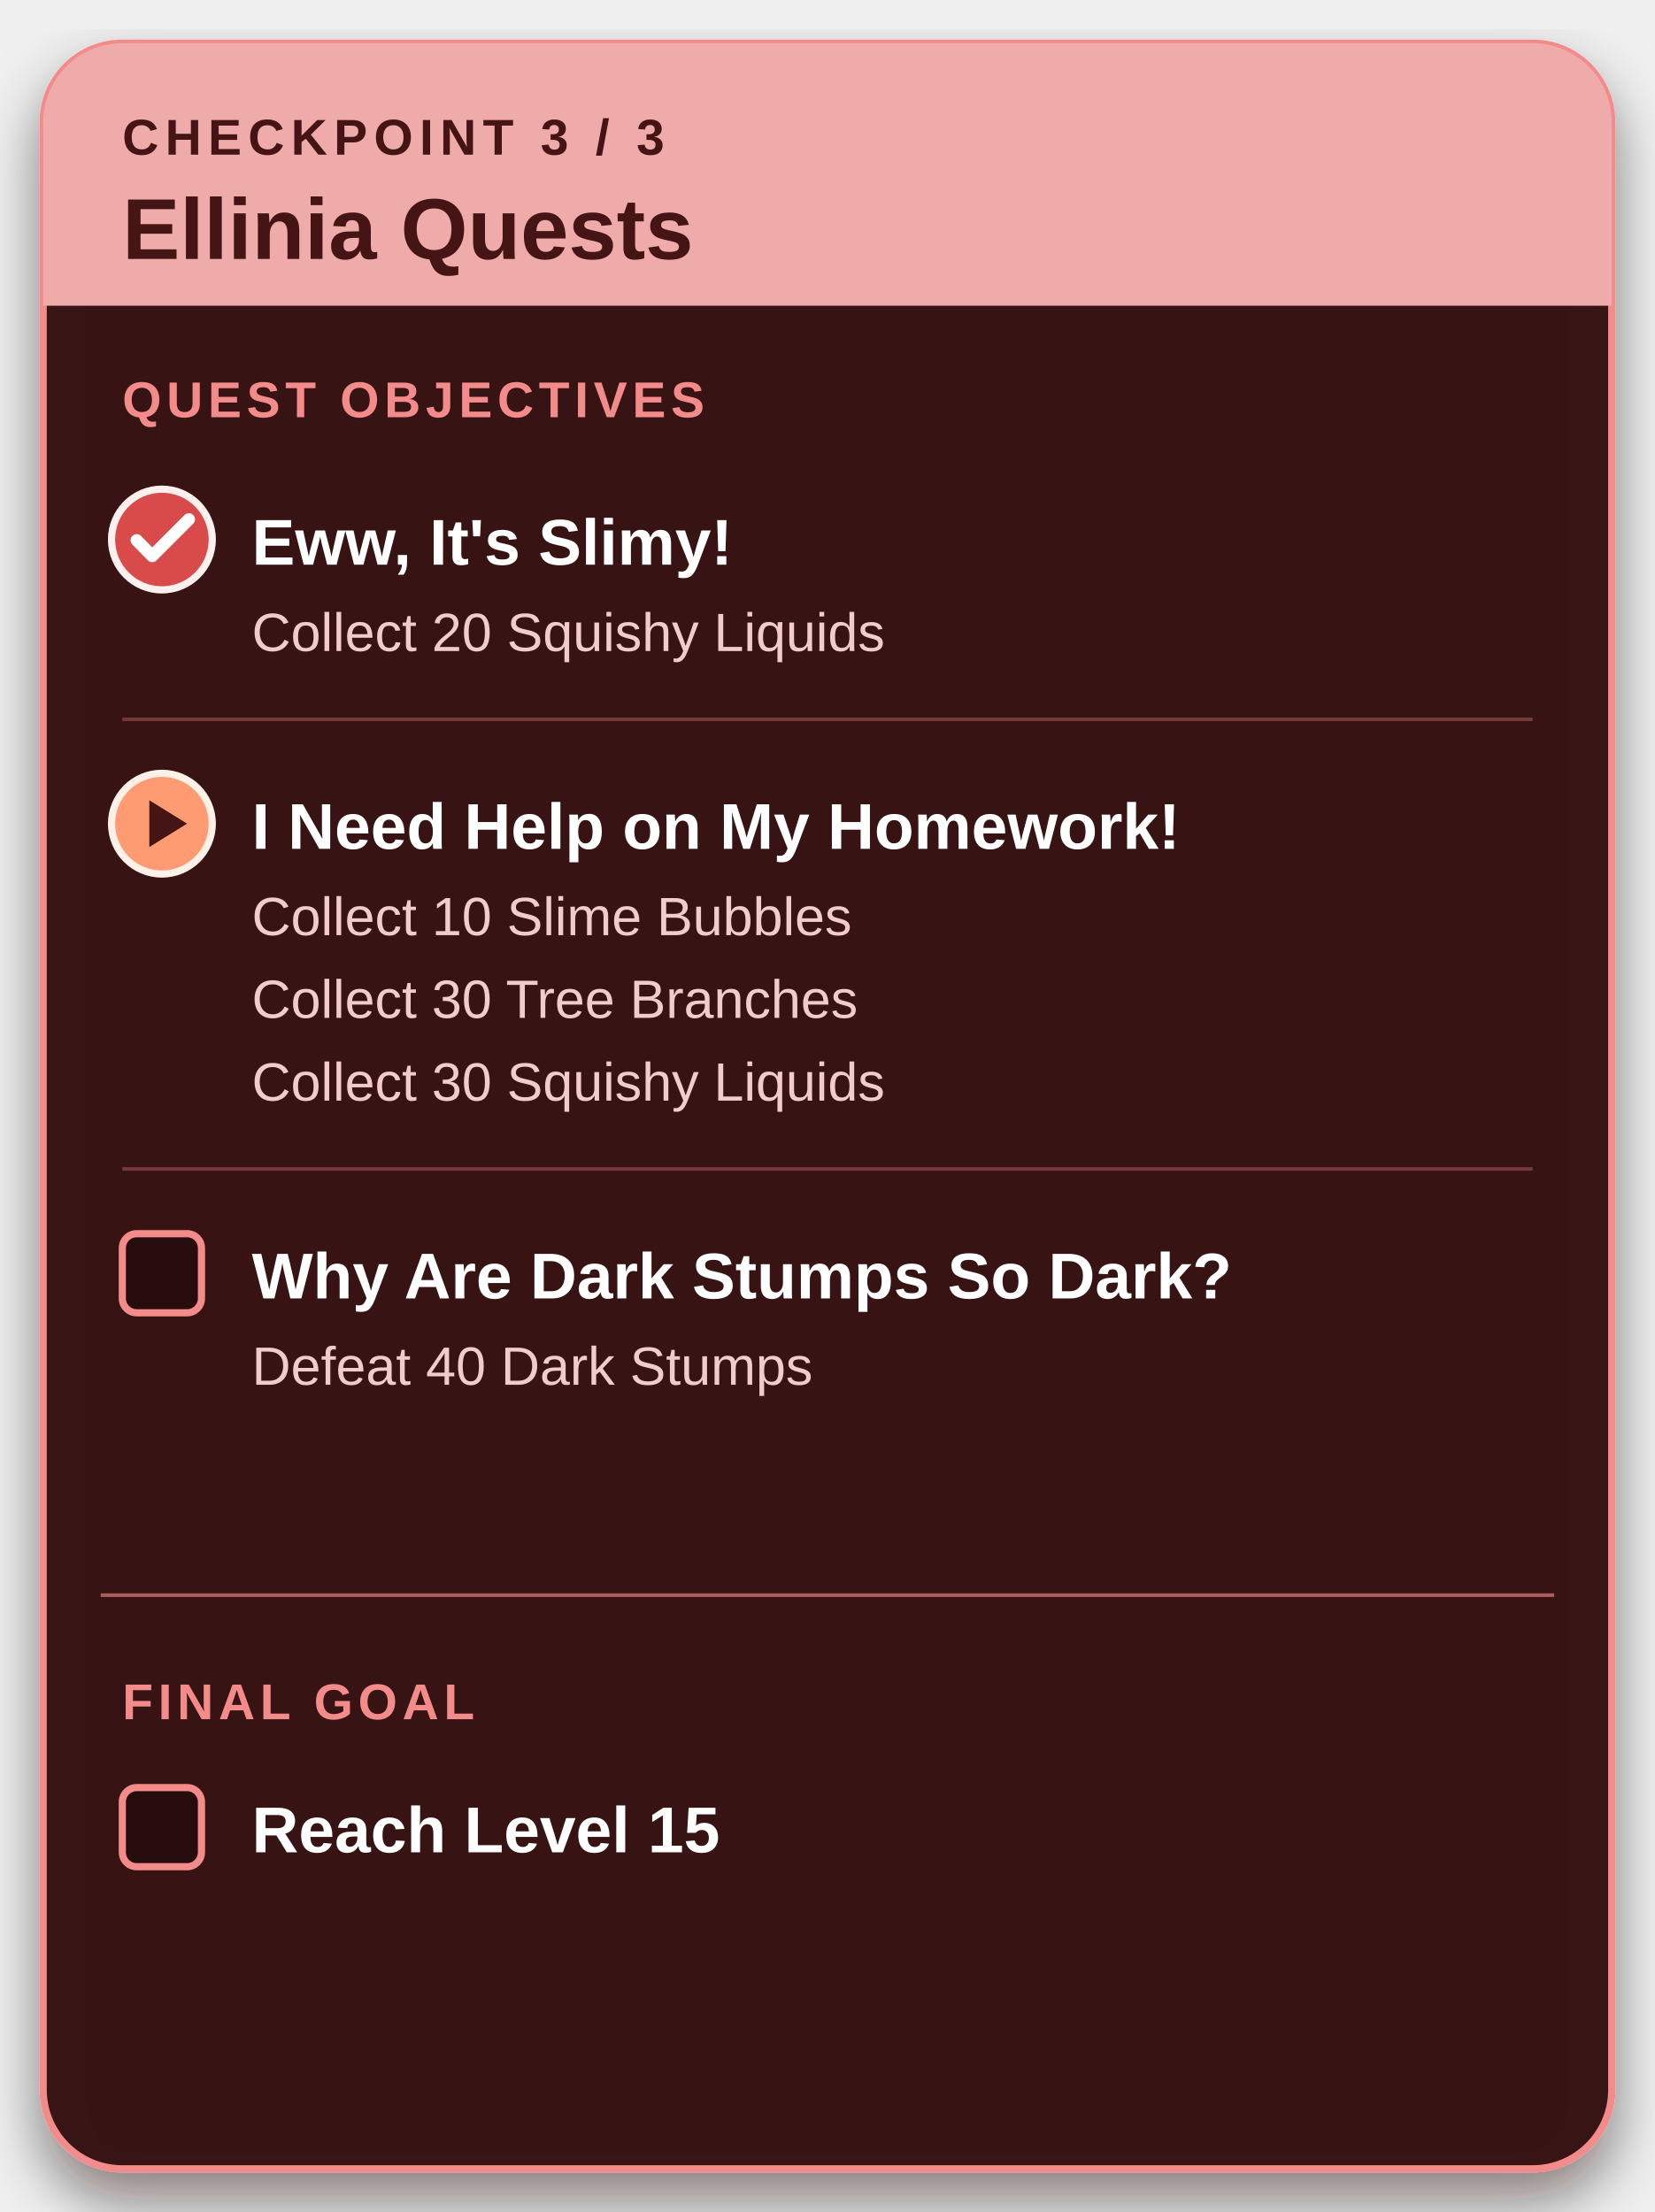
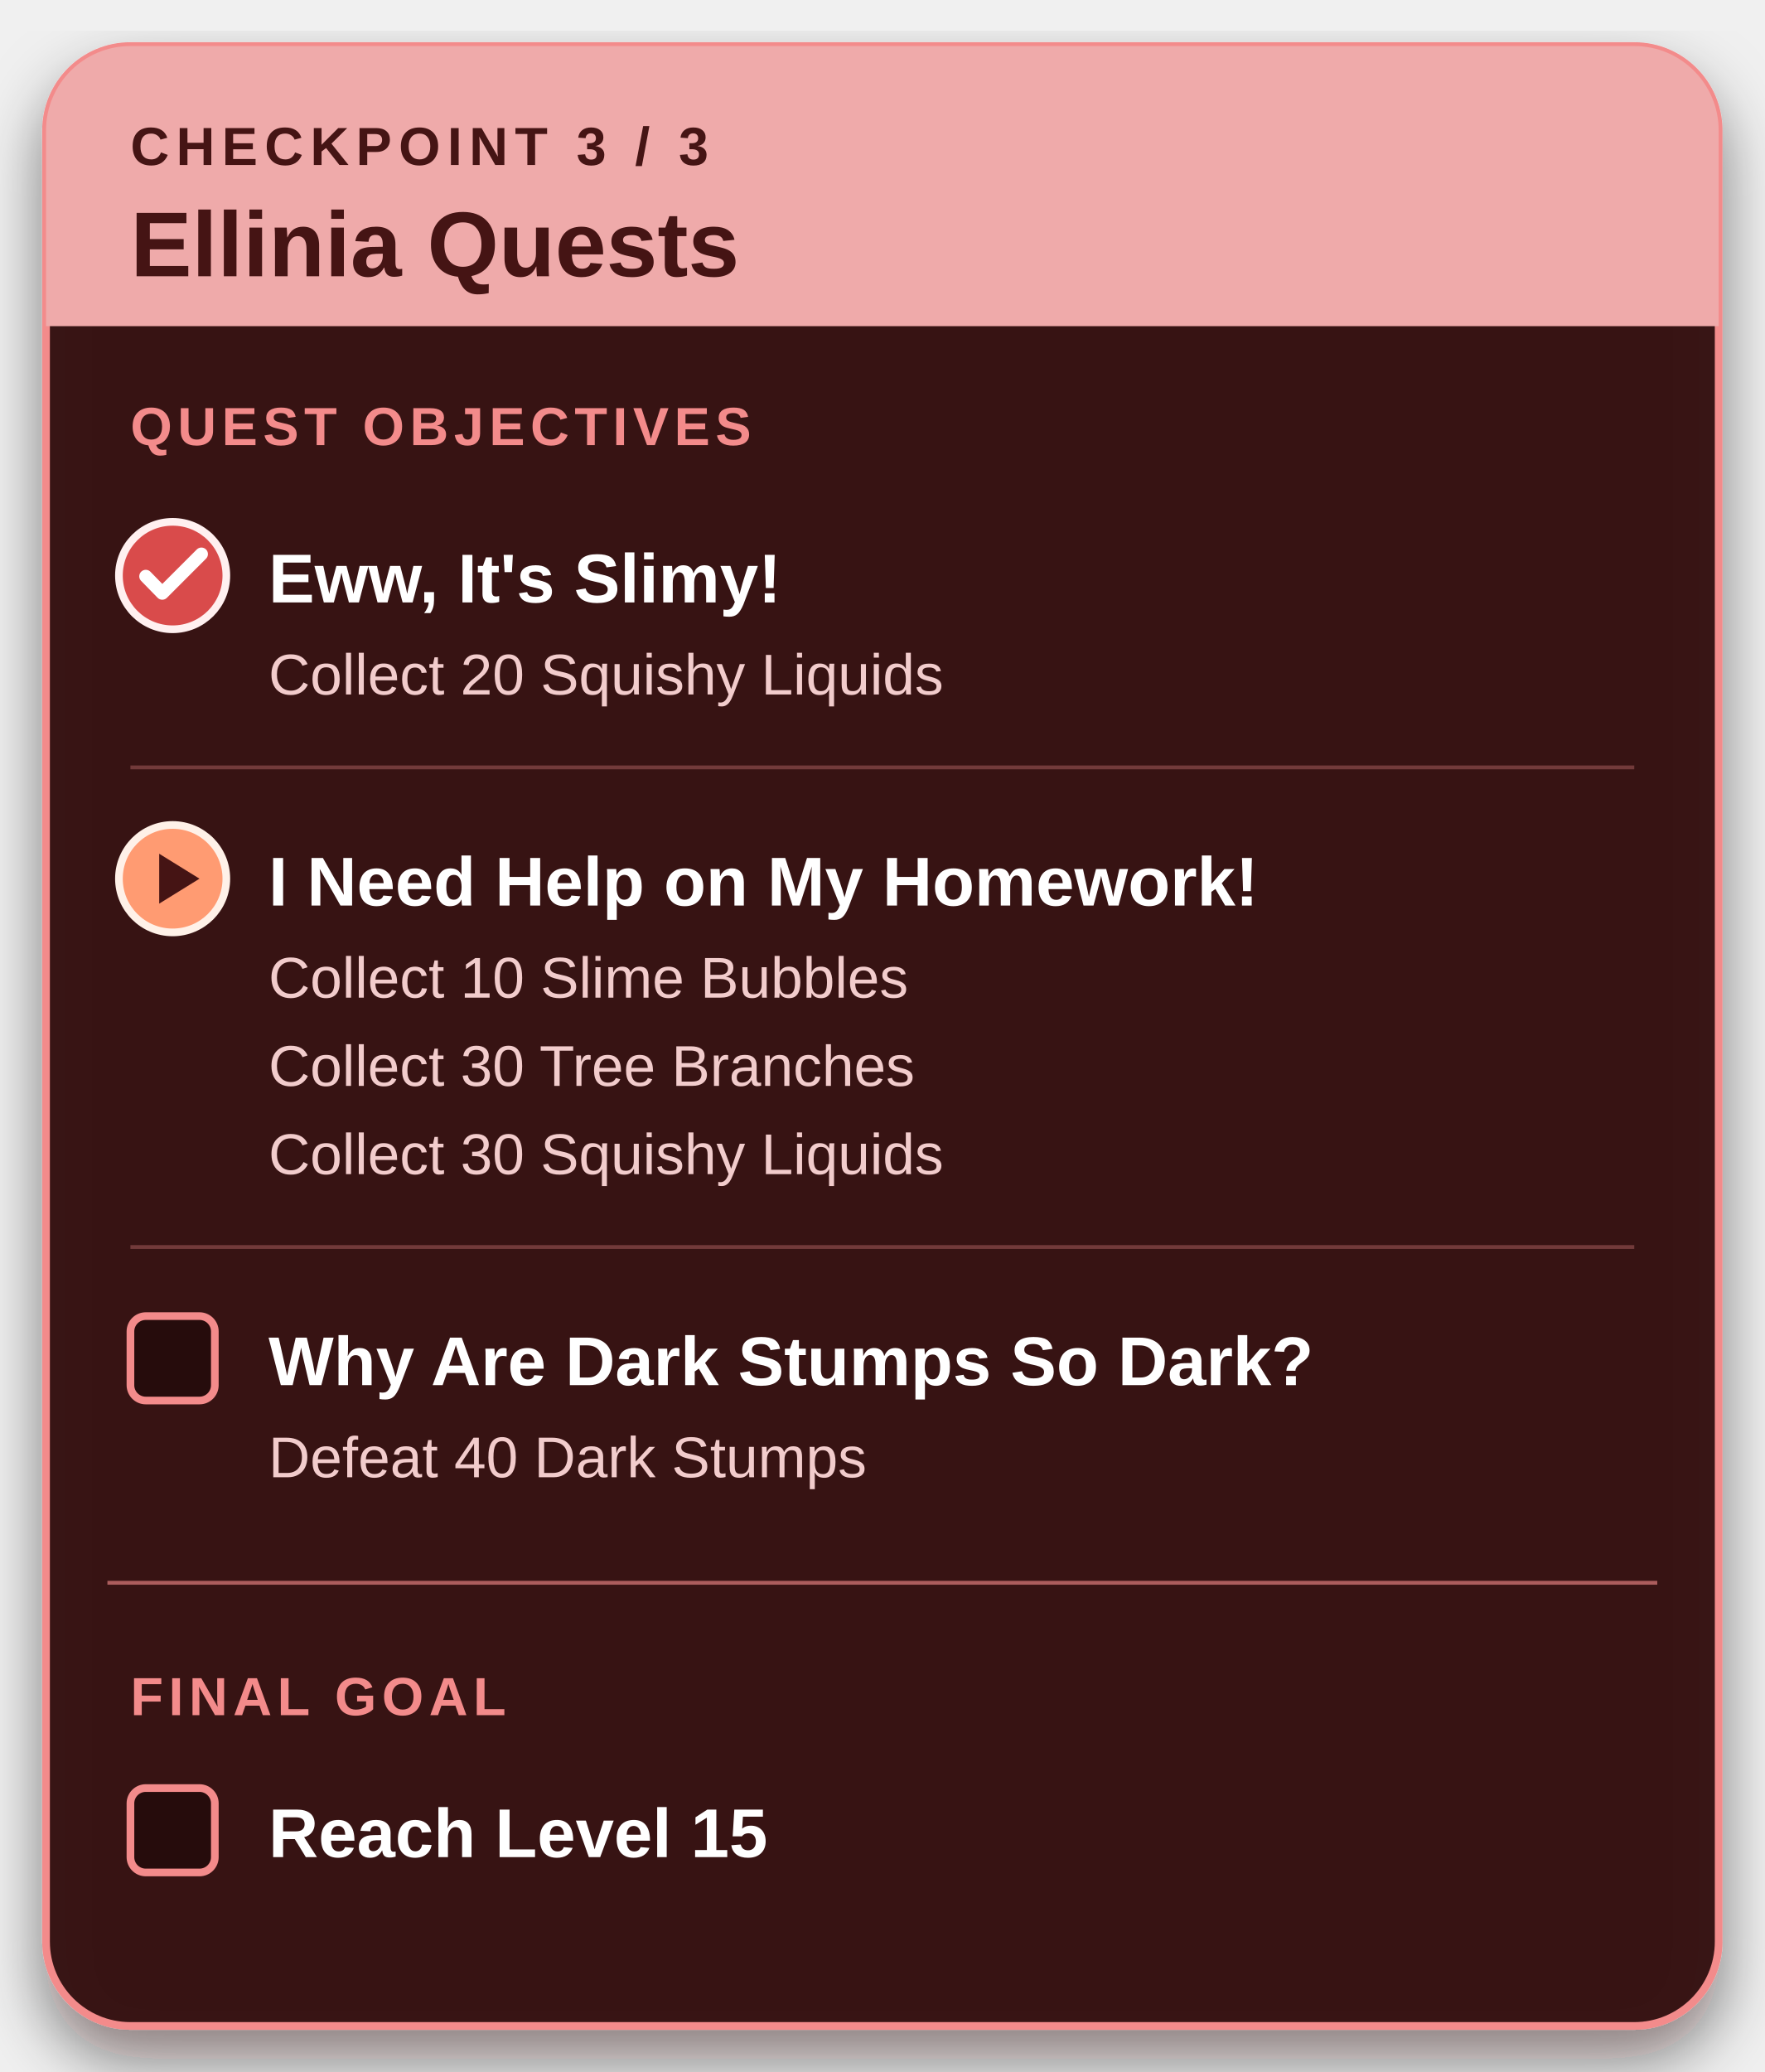
- <svg xmlns="http://www.w3.org/2000/svg" width="460" height="615" viewBox="0 0 460 615">
+ <svg xmlns="http://www.w3.org/2000/svg" width="460" height="540" viewBox="0 0 460 540">
  <defs>
    <filter id="shadow" x="-20%" y="-20%" width="140%" height="150%">
      <feDropShadow dx="0" dy="8" stdDeviation="8" flood-color="#160606" flood-opacity=".5" />
    </filter>
    <style>
      .sans{font-family:"Segoe UI",Arial,sans-serif}.label{font-size:14px;font-weight:800;letter-spacing:1.8px;fill:#451414}.title{font-size:24px;font-weight:800;fill:#451414}.section{font-size:14px;font-weight:800;letter-spacing:1.4px;fill:#f38b8b}.item{font-size:18px;font-weight:700;fill:#fff}.detail{font-size:15px;font-weight:500;fill:#f2cccc}.box{fill:#260c0c;stroke:#f38b8b;stroke-width:2}.rule{stroke:#814343;stroke-width:1;opacity:.8}
    </style>
  </defs>
-   <rect x="12" y="12" width="436" height="591" rx="22" fill="#341010" fill-opacity=".95" stroke="#f38b8b" stroke-width="2" filter="url(#shadow)" />
+   <rect x="12" y="12" width="436" height="516" rx="22" fill="#341010" fill-opacity=".95" stroke="#f38b8b" stroke-width="2" filter="url(#shadow)" />
  <path d="M34 12h392a22 22 0 0 1 22 22v51H12V34a22 22 0 0 1 22-22z" fill="#efaaaa" />
  <text class="sans label" x="34" y="43">CHECKPOINT 3 / 3</text>
  <text class="sans title" x="34" y="72">Ellinia Quests</text>
  <text class="sans section" x="34" y="116">QUEST OBJECTIVES</text>
  <rect class="box" x="34" y="139" width="22" height="22" rx="4" />
  <text class="sans item" x="70" y="157">Eww, It's Slimy!</text>
  <text class="sans detail" x="70" y="181">Collect 20 Squishy Liquids</text>
  <line class="rule" x1="34" y1="200" x2="426" y2="200" />
  <rect class="box" x="34" y="218" width="22" height="22" rx="4" />
  <text class="sans item" x="70" y="236">I Need Help on My Homework!</text>
  <text class="sans detail" x="70" y="260">Collect 10 Slime Bubbles</text>
  <text class="sans detail" x="70" y="283">Collect 30 Tree Branches</text>
  <text class="sans detail" x="70" y="306">Collect 30 Squishy Liquids</text>
  <line class="rule" x1="34" y1="325" x2="426" y2="325" />
  <rect class="box" x="34" y="343" width="22" height="22" rx="4" />
  <text class="sans item" x="70" y="361">Why Are Dark Stumps So Dark?</text>
  <text class="sans detail" x="70" y="385">Defeat 40 Dark Stumps</text>
-   <rect x="28" y="443" width="404" height="1" fill="#f38b8b" opacity=".62" />
-   <text class="sans section" x="34" y="478">FINAL GOAL</text>
-   <rect class="box" x="34" y="497" width="22" height="22" rx="4" />
-   <text class="sans item" x="70" y="515">Reach Level 15</text>
+   <rect x="28" y="412" width="404" height="1" fill="#f38b8b" opacity=".62" />
+   <text class="sans section" x="34" y="447">FINAL GOAL</text>
+   <rect class="box" x="34" y="466" width="22" height="22" rx="4" />
+   <text class="sans item" x="70" y="484">Reach Level 15</text>
  <g aria-label="completed" transform="translate(45 150)">
    <circle r="14" fill="#d94b4b" stroke="#fff0f0" stroke-width="2" />
    <path d="M-7 .2l4.3 4.4L7.5-5.6" fill="none" stroke="#fff" stroke-width="3.4" stroke-linecap="round" stroke-linejoin="round" />
  </g>
  <g aria-label="current objective" transform="translate(45 229)">
    <circle r="14" fill="#ff9b72" stroke="#fff1e8" stroke-width="2" />
    <path d="M-3.5-6.5L7 0-3.5 6.5z" fill="#451414" />
  </g>
</svg>
